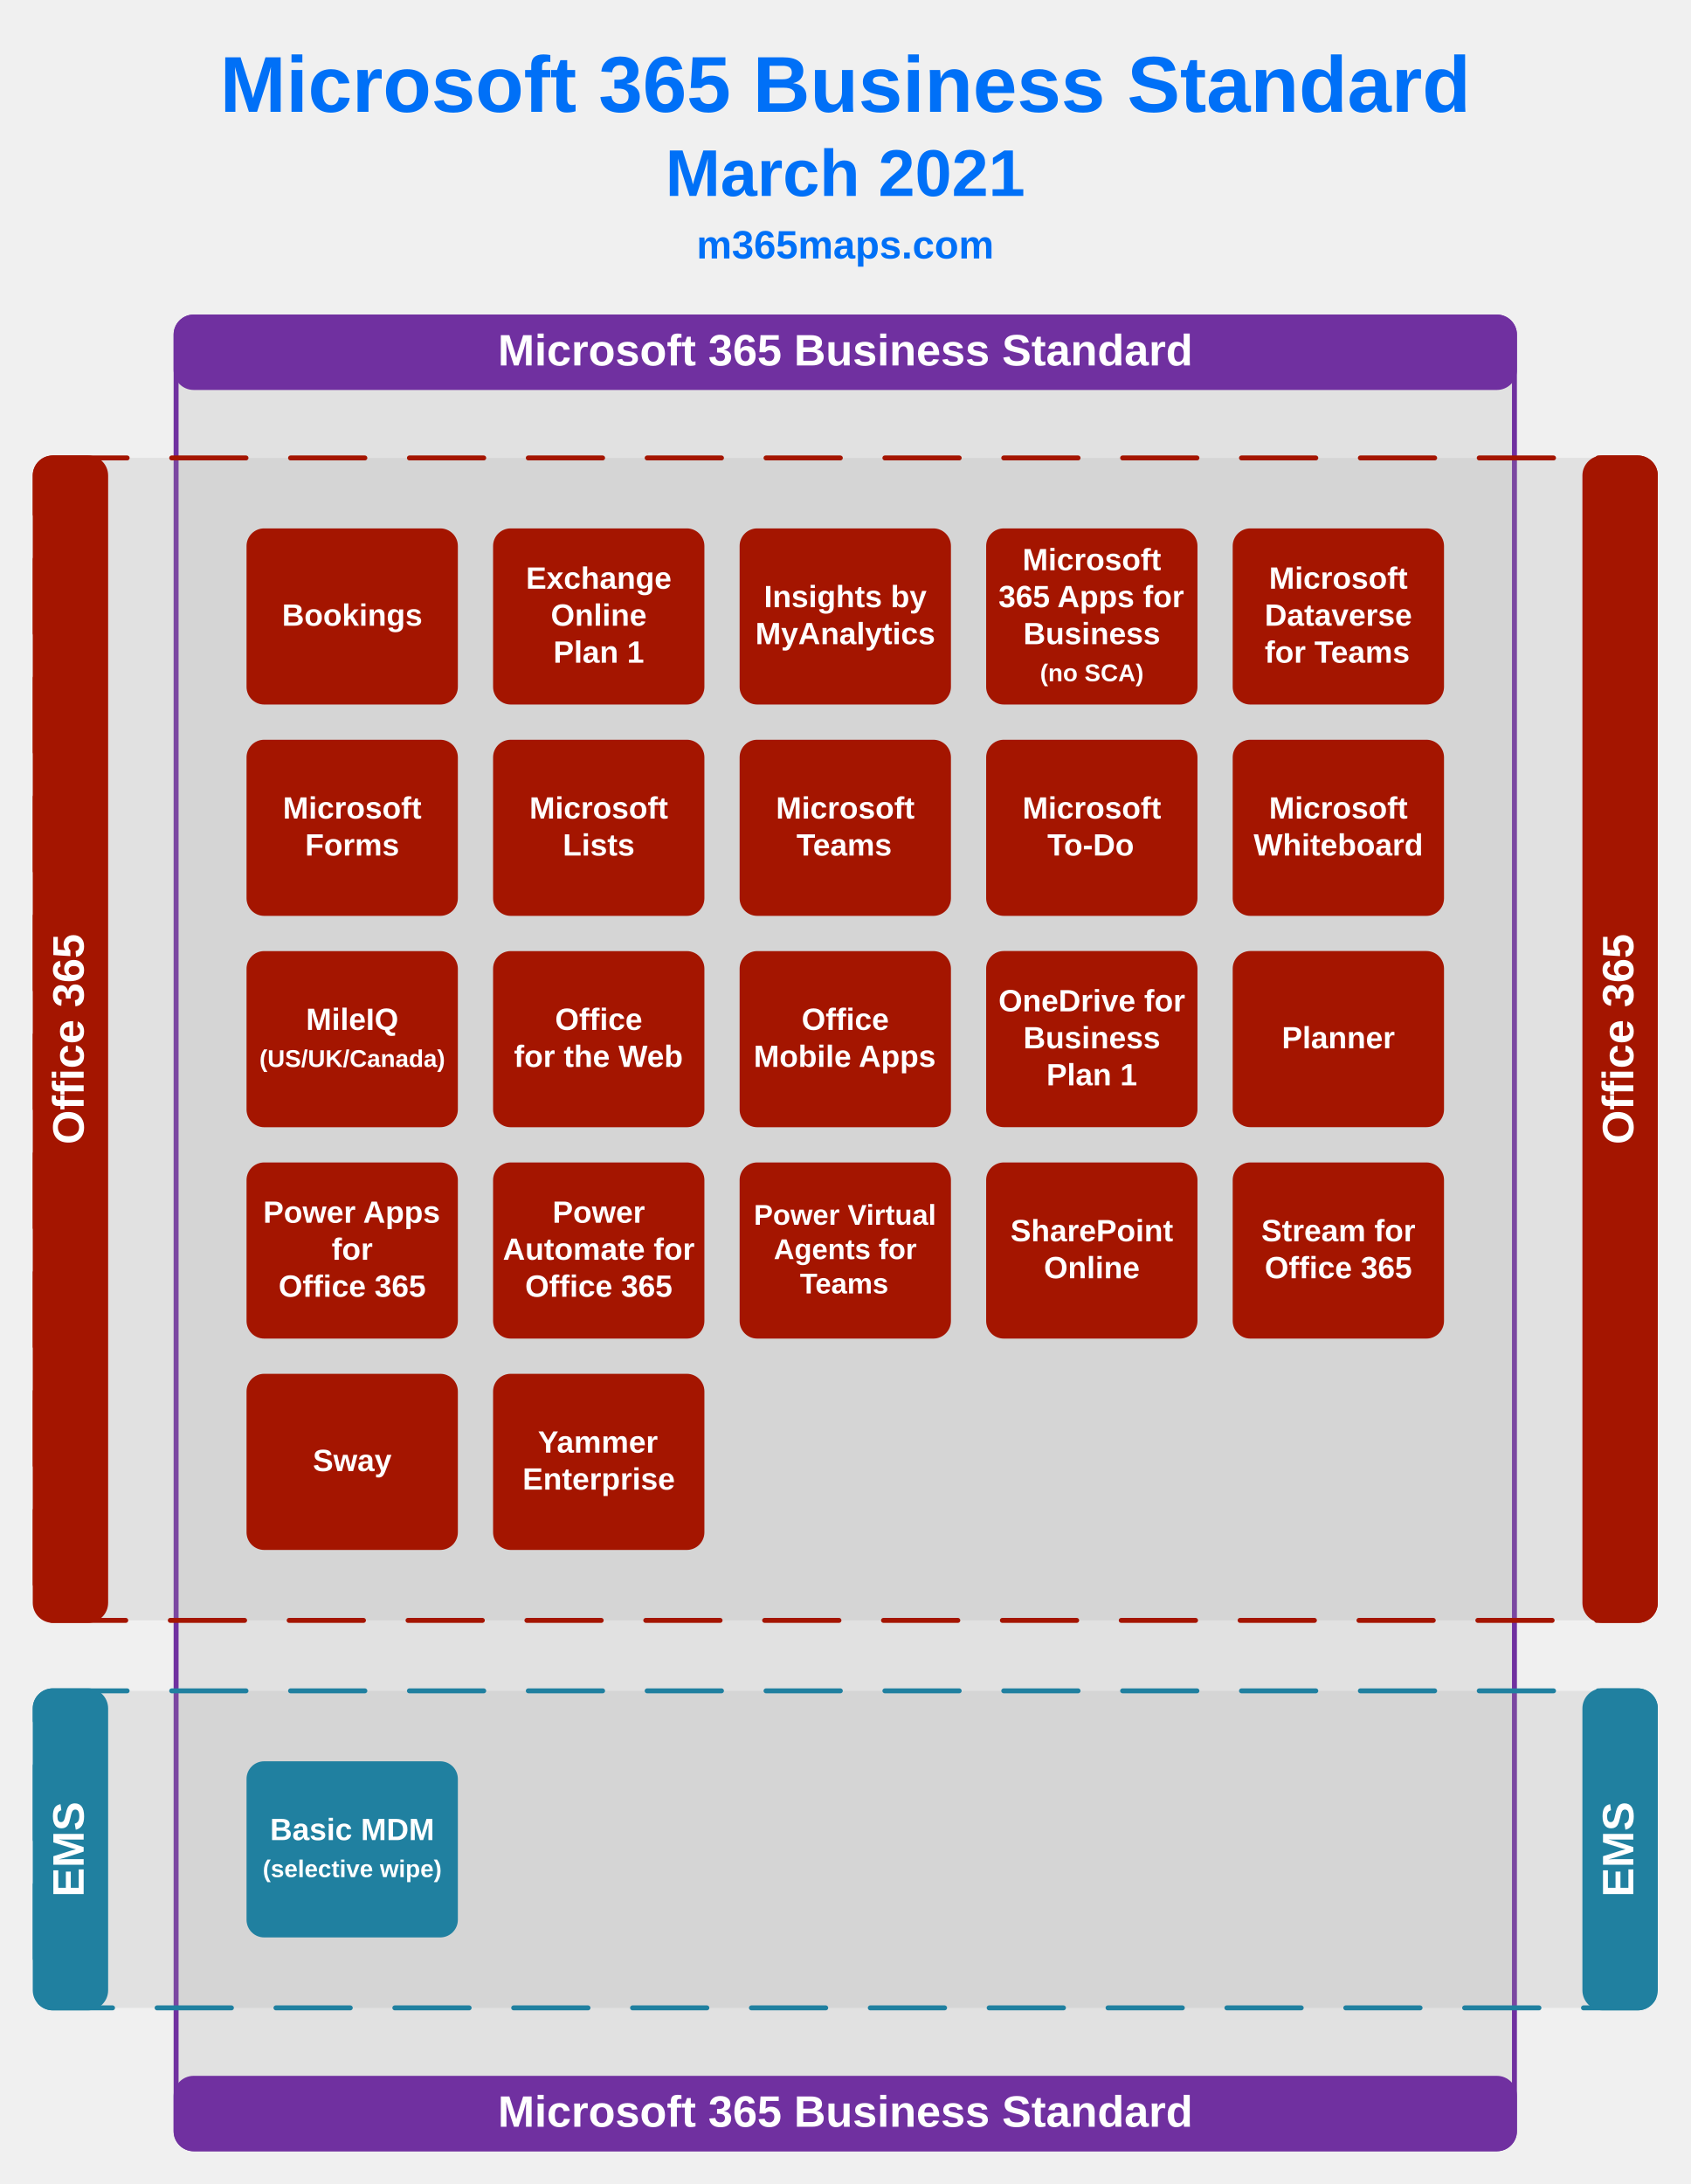
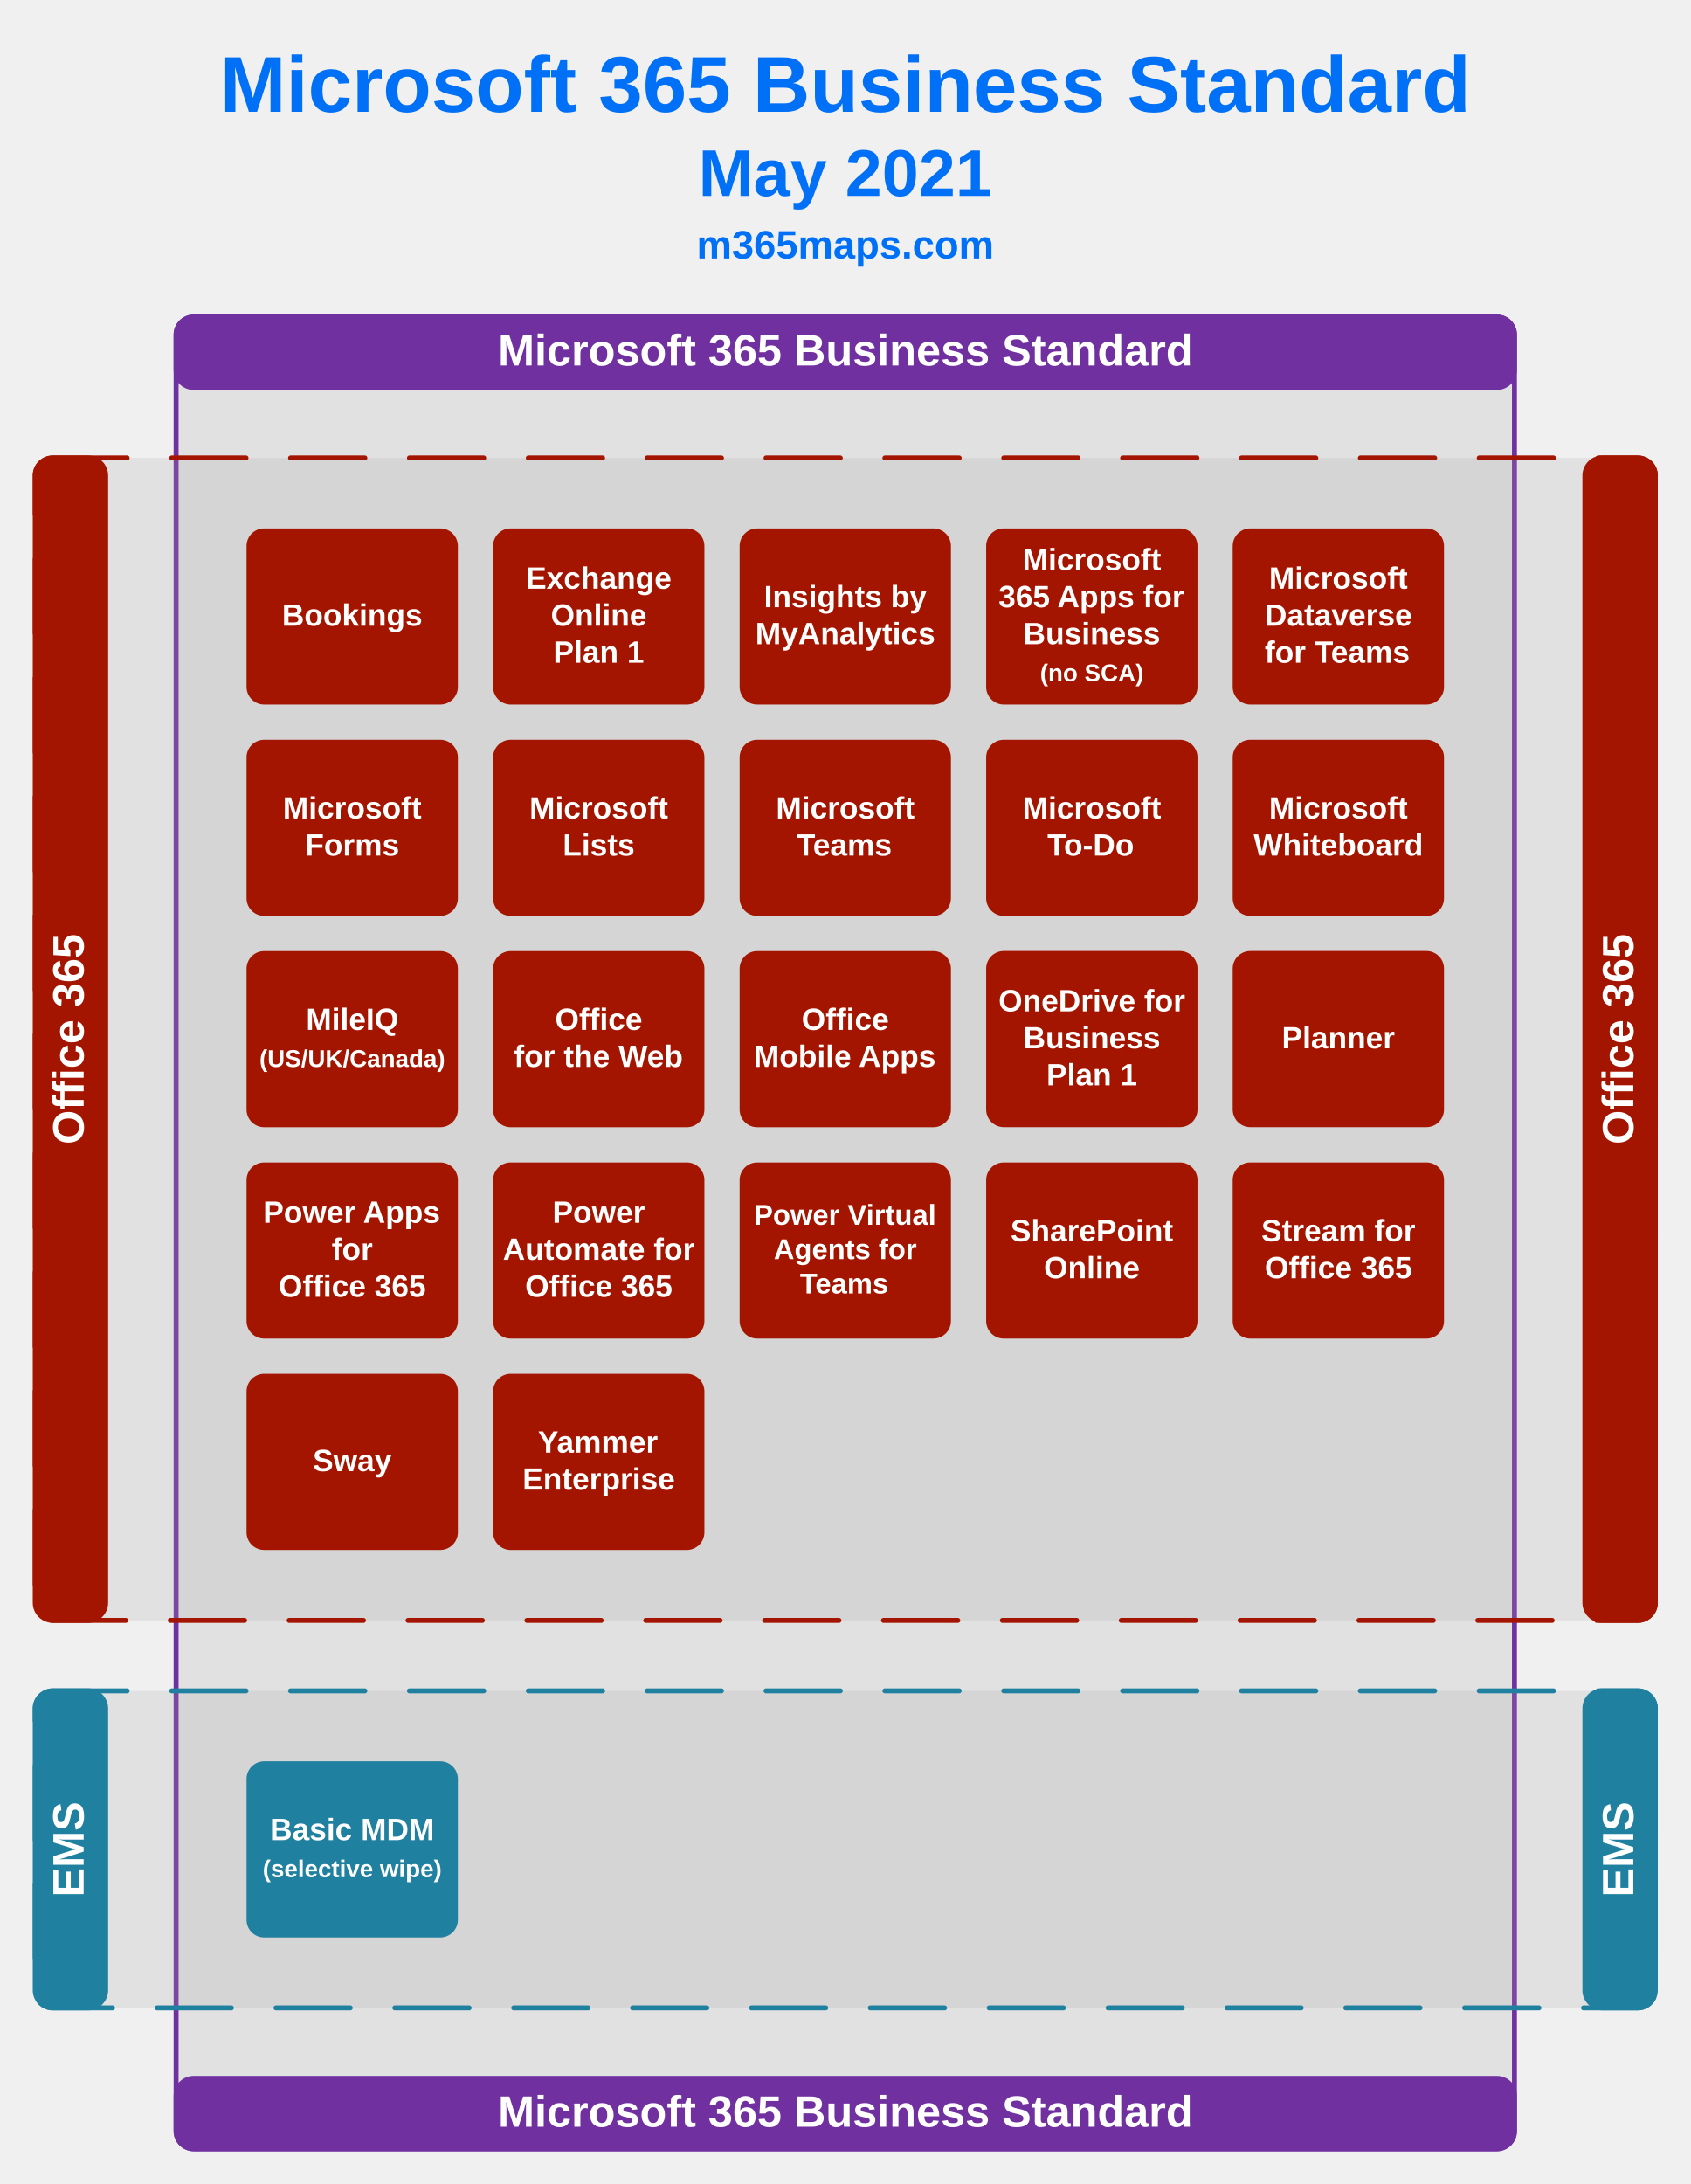
<svg xmlns="http://www.w3.org/2000/svg" width="768px" height="992px" viewBox="0 0 768 992" class="a">
  <style>
.b {fill:#a5a5a5;fill-opacity:0.2;stroke:#7030a0;stroke-linecap:round;stroke-linejoin:round;stroke-width:2.25}
.c {fill:#a5a5a5;fill-opacity:0.2;stroke:#a41500;stroke-dasharray:33.75,20.25;stroke-linecap:round;stroke-linejoin:round;stroke-width:2.25}
.d {fill:#a5a5a5;fill-opacity:0.2;stroke:#2080a0;stroke-dasharray:33.75,20.25;stroke-linecap:round;stroke-linejoin:round;stroke-width:2.25}
.e {fill:#2080a0;stroke:#2080a0;stroke-linecap:round;stroke-linejoin:round;stroke-width:2.25}
.f {fill:#ffffff;font-family:Arial;font-size:1.667em;font-weight:bold}
.g {fill:#a41500;stroke:#a41500;stroke-linecap:round;stroke-linejoin:round;stroke-width:2.25}
.h {fill:#7030a0;stroke:#7030a0;stroke-linecap:round;stroke-linejoin:round;stroke-width:2.25}
.i {fill:none;stroke:none;stroke-linecap:round;stroke-linejoin:round;stroke-width:0.75}
.j {fill:#0070f7;font-family:Arial;font-size:3em;font-weight:bold}
.k {fill:#0070f7;font-family:Arial;font-size:2.5em;font-weight:bold}
.l {fill:#0070f7;font-family:Arial;font-size:1.5em;font-weight:bold}
.m {fill:#2080a0;stroke:none;stroke-linecap:round;stroke-linejoin:round;stroke-width:1}
.n {fill:#ffffff;font-family:Arial;font-size:1.167em;font-weight:bold}
.o {font-size:0.786em}
.p {fill:#a41500;stroke:none;stroke-linecap:round;stroke-linejoin:round;stroke-width:1}
.q {font-size:1em}
.r {fill:#ffffff;font-family:Arial;font-size:1.083em;font-weight:bold}
.a {fill:none;fill-rule:evenodd;font-size:12px;overflow:visible;stroke-linecap:square;stroke-miterlimit:3}
</style>
  <g>
    <g transform="translate(80,-16)">
      <rect x="0" y="160" width="608" height="832" rx="8" ry="8" class="b" />
    </g>
    <g transform="translate(16,-256)">
      <rect x="0" y="464" width="736" height="528" rx="8" ry="8" class="c" />
    </g>
    <g transform="translate(16,-80)">
      <rect x="0" y="848" width="736" height="144" rx="8" ry="8" class="d" />
    </g>
    <a target="_blank" aria-label="Enterprise Mobility + Security" href="https://www.microsoft.com/cloud-platform/enterprise-mobility-security" rel="noopener">
      <g transform="translate(-944,912) rotate(-90)">
        <rect x="0" y="960" width="144" height="32" rx="8" ry="8" class="e" />
        <text x="50.33" y="982" class="f">EMS</text>
      </g>
    </a>
    <a target="_blank" aria-label="Office 365 Business" href="https://products.office.com/business/" rel="noopener">
      <g transform="translate(-240,736) rotate(-90)">
        <rect x="0" y="960" width="528" height="32" rx="8" ry="8" class="g" />
        <text x="216.2" y="982" class="f">Office 365</text>
      </g>
    </a>
    <a target="_blank" aria-label="Enterprise Mobility + Security" href="https://www.microsoft.com/cloud-platform/enterprise-mobility-security" rel="noopener">
      <g transform="translate(-240,912) rotate(-90)">
        <rect x="0" y="960" width="144" height="32" rx="8" ry="8" class="e" />
        <text x="50.33" y="982" class="f">EMS</text>
      </g>
    </a>
    <a target="_blank" aria-label="Office 365 Business" href="https://products.office.com/business/" rel="noopener">
      <g transform="translate(-944,736) rotate(-90)">
        <rect x="0" y="960" width="528" height="32" rx="8" ry="8" class="g" />
        <text x="216.2" y="982" class="f">Office 365</text>
      </g>
    </a>
    <a target="_blank" aria-label="Microsoft 365 Business Standard" href="https://www.microsoft.com/microsoft-365/business/microsoft-365-business-standard" rel="noopener">
      <g transform="translate(80,-816)">
        <rect x="0" y="960" width="608" height="32" rx="8" ry="8" class="h" />
        <text x="146.18" y="982" class="f">Microsoft 365 Business Standard</text>
      </g>
    </a>
    <a target="_blank" aria-label="m365maps.com" href="https://m365maps.com/" rel="noopener">
      <g transform="translate(16,-928)">
        <rect x="0" y="944" width="736" height="48" class="i" />
        <text x="83.92" y="978.8" class="j">Microsoft 365 Business Standard</text>
      </g>
    </a>
    <g transform="translate(16,-896)">
      <rect x="0" y="960" width="736" height="32" class="i" />
-       <text x="286.28" y="985" class="k">March 2021</text>
+       <text x="301.28" y="985" class="k">May 2021</text>
    </g>
    <a target="_blank" aria-label="m365maps.com" href="https://m365maps.com/" rel="noopener">
      <g transform="translate(16,-864)">
        <rect x="0" y="960" width="736" height="32" class="i" />
        <text x="300.46" y="981.4" class="l">m365maps.com</text>
      </g>
    </a>
    <a target="_blank" aria-label="Intune Device Management" href="https://docs.microsoft.com/mem/intune/fundamentals/what-is-intune" rel="noopener">
      <g transform="translate(112,-112)">
        <rect x="0" y="912" width="96" height="80" rx="8" ry="8" class="m" />
        <text x="10.66" y="947.8" class="n">Basic MDM <tspan x="7.34" dy="1.527em" class="o">(selective wipe)</tspan>
        </text>
      </g>
    </a>
    <a target="_blank" aria-label="Exchange Online" href="https://docs.microsoft.com/office365/servicedescriptions/exchange-online-service-description/exchange-online-service-description#feature-availability-across-exchange-online-standalone-plans" rel="noopener">
      <g transform="translate(224,-672)">
        <rect x="0" y="912" width="96" height="80" rx="8" ry="8" class="p" />
        <text x="14.93" y="939.4" class="n">Exchange <tspan x="26.22" dy="1.2em" class="q">Online </tspan>
          <tspan x="27.38" dy="1.2em" class="q">Plan 1</tspan>
        </text>
      </g>
    </a>
    <a target="_blank" aria-label="SharePoint Online" href="https://docs.microsoft.com/sharepoint/introduction" rel="noopener">
      <g transform="translate(448,-384)">
        <rect x="0" y="912" width="96" height="80" rx="8" ry="8" class="p" />
        <text x="11.05" y="947.8" class="n">SharePoint <tspan x="26.22" dy="1.2em" class="q">Online</tspan>
        </text>
      </g>
    </a>
    <a target="_blank" aria-label="OneDrive for Business" href="https://docs.microsoft.com/office365/servicedescriptions/onedrive-for-business-service-description" rel="noopener">
      <g transform="translate(448,-480.032)">
        <rect x="0" y="912" width="96" height="80" rx="8" ry="8" class="p" />
        <text x="5.6" y="939.4" class="n">OneDrive for <tspan x="16.88" dy="1.2em" class="q">Business </tspan>
          <tspan x="27.38" dy="1.2em" class="q">Plan 1</tspan>
        </text>
      </g>
    </a>
    <a target="_blank" aria-label="Yammer" href="https://products.office.com/yammer/yammer-overview" rel="noopener">
      <g transform="translate(224,-288)">
        <rect x="0" y="912" width="96" height="80" rx="8" ry="8" class="p" />
        <text x="20.37" y="947.8" class="n">Yammer <tspan x="13.38" dy="1.2em" class="q">Enterprise</tspan>
        </text>
      </g>
    </a>
    <a target="_blank" aria-label="Planner" href="https://products.office.com/business/task-management-software" rel="noopener">
      <g transform="translate(560,-480.032)">
        <rect x="0" y="912" width="96" height="80" rx="8" ry="8" class="p" />
        <text x="22.32" y="956.2" class="n">Planner</text>
      </g>
    </a>
    <a target="_blank" aria-label="Microsoft Teams" href="https://products.office.com/microsoft-teams/" rel="noopener">
      <g transform="translate(336,-576)">
        <rect x="0" y="912" width="96" height="80" rx="8" ry="8" class="p" />
        <text x="16.5" y="947.8" class="n">Microsoft <tspan x="25.82" dy="1.2em" class="q">Teams</tspan>
        </text>
      </g>
    </a>
    <a target="_blank" aria-label="Stream" href="https://docs.microsoft.com/stream/" rel="noopener">
      <g transform="translate(560,-384)">
        <rect x="0" y="912" width="96" height="80" rx="8" ry="8" class="p" />
        <text x="12.99" y="947.8" class="n">Stream for <tspan x="14.54" dy="1.2em" class="q">Office 365</tspan>
        </text>
      </g>
    </a>
    <a target="_blank" aria-label="MyAnalytics" href="https://products.office.com/business/myanalytics-personal-analytics" rel="noopener">
      <g transform="translate(336,-672)">
        <rect x="0" y="912" width="96" height="80" rx="8" ry="8" class="p" />
        <text x="11.05" y="947.8" class="n">Insights by <tspan x="7.15" dy="1.2em" class="q">MyAnalytics</tspan>
        </text>
      </g>
    </a>
    <a target="_blank" aria-label="Power Apps" href="https://powerapps.microsoft.com/" rel="noopener">
      <g transform="translate(112,-384)">
        <rect x="0" y="912" width="96" height="80" rx="8" ry="8" class="p" />
        <text x="7.55" y="939.4" class="n">Power Apps<tspan x="38.67" dy="1.2em" class="q">for </tspan>
          <tspan x="14.54" dy="1.2em" class="q">Office 365</tspan>
        </text>
      </g>
    </a>
    <a target="_blank" aria-label="Power Automate" href="https://powerautomate.microsoft.com/" rel="noopener">
      <g transform="translate(224,-384)">
        <rect x="0" y="912" width="96" height="80" rx="8" ry="8" class="p" />
        <text x="26.99" y="939.4" class="n">Power <tspan x="4.45" dy="1.2em" class="q">Automate for</tspan>
          <tspan x="14.54" dy="1.2em" class="q">Office 365</tspan>
        </text>
      </g>
    </a>
    <a target="_blank" aria-label="Sway" href="https://support.office.com/sway" rel="noopener">
      <g transform="translate(112,-288)">
        <rect x="0" y="912" width="96" height="80" rx="8" ry="8" class="p" />
        <text x="30.1" y="956.2" class="n">Sway</text>
      </g>
    </a>
    <a target="_blank" aria-label="Microsoft Forms" href="https://support.office.com/forms" rel="noopener">
      <g transform="translate(112,-576)">
        <rect x="0" y="912" width="96" height="80" rx="8" ry="8" class="p" />
        <text x="16.5" y="947.8" class="n">Microsoft <tspan x="26.61" dy="1.2em" class="q">Forms</tspan>
        </text>
      </g>
    </a>
    <a target="_blank" aria-label="MileIQ" href="https://www.mileiq.com/office365/" rel="noopener">
      <g transform="translate(112,-480)">
        <rect x="0" y="912" width="96" height="80" rx="8" ry="8" class="p" />
        <text x="27" y="947.8" class="n">MileIQ <tspan x="5.83" dy="1.527em" class="o">(US/UK/Canada)</tspan>
        </text>
      </g>
    </a>
    <a target="_blank" aria-label="Bookings" href="https://products.office.com/business/scheduling-and-booking-app" rel="noopener">
      <g transform="translate(112,-672)">
        <rect x="0" y="912" width="96" height="80" rx="8" ry="8" class="p" />
        <text x="16.11" y="956.2" class="n">Bookings</text>
      </g>
    </a>
    <a target="_blank" aria-label="Microsoft 365 Apps for Business" href="https://www.microsoft.com/microsoft-365/business/microsoft-365-apps-for-business" rel="noopener">
      <g transform="translate(448,-672)">
        <rect x="0" y="912" width="96" height="80" rx="8" ry="8" class="p" />
        <text x="16.5" y="931" class="n">Microsoft <tspan x="5.6" dy="1.2em" class="q">365 Apps for </tspan>
          <tspan x="16.88" dy="1.2em" class="q">Business </tspan>
          <tspan x="24.48" dy="1.527em" class="o">(no SCA)</tspan>
        </text>
      </g>
    </a>
    <a target="_blank" aria-label="Microsoft Dataverse for Teams" href="https://docs.microsoft.com/powerapps/teams/overview-data-platform" rel="noopener">
      <g transform="translate(560,-672)">
        <rect x="0" y="912" width="96" height="80" rx="8" ry="8" class="p" />
        <text x="16.5" y="939.4" class="n">Microsoft <tspan x="14.53" dy="1.2em" class="q">Dataverse </tspan>
          <tspan x="14.55" dy="1.2em" class="q">for Teams</tspan>
        </text>
      </g>
    </a>
    <a target="_blank" aria-label="Office Mobile" href="https://products.office.com/mobile/office" rel="noopener">
      <g transform="translate(336,-480)">
        <rect x="0" y="912" width="96" height="80" rx="8" ry="8" class="p" />
        <text x="28.16" y="947.8" class="n">Office <tspan x="6.39" dy="1.2em" class="q">Mobile Apps</tspan>
        </text>
      </g>
    </a>
    <a target="_blank" aria-label="Office Online" href="https://docs.microsoft.com/office365/servicedescriptions/office-online-service-description/office-online-service-description" rel="noopener">
      <g transform="translate(224,-480)">
        <rect x="0" y="912" width="96" height="80" rx="8" ry="8" class="p" />
        <text x="28.16" y="947.8" class="n">Office <tspan x="9.5" dy="1.2em" class="q">for the Web</tspan>
        </text>
      </g>
    </a>
    <a target="_blank" aria-label="Microsoft Lists" href="https://www.microsoft.com/microsoft-365/microsoft-lists" rel="noopener">
      <g transform="translate(224,-576)">
        <rect x="0" y="912" width="96" height="80" rx="8" ry="8" class="p" />
        <text x="16.5" y="947.8" class="n">Microsoft <tspan x="31.66" dy="1.2em" class="q">Lists</tspan>
        </text>
      </g>
    </a>
    <a target="_blank" aria-label="Microsoft Whiteboard" href="https://support.microsoft.com/office/d236aef8-fcdf-4b5e-b5d7-7f157461e920" rel="noopener">
      <g transform="translate(560,-576)">
        <rect x="0" y="912" width="96" height="80" rx="8" ry="8" class="p" />
        <text x="16.5" y="947.8" class="n">Microsoft <tspan x="9.5" dy="1.2em" class="q">Whiteboard</tspan>
        </text>
      </g>
    </a>
    <a target="_blank" aria-label="Microsoft To-Do" href="https://www.microsoft.com/microsoft-365/microsoft-to-do-list-app" rel="noopener">
      <g transform="translate(448,-576)">
        <rect x="0" y="912" width="96" height="80" rx="8" ry="8" class="p" />
        <text x="16.5" y="947.8" class="n">Microsoft <tspan x="27.79" dy="1.2em" class="q">To</tspan>-Do</text>
      </g>
    </a>
    <a target="_blank" aria-label="Power Virtual Agents for Teams" href="https://docs.microsoft.com/power-virtual-agents/teams/fundamentals-what-is-power-virtual-agents-teams" rel="noopener">
      <g transform="translate(336,-384)">
        <rect x="0" y="912" width="96" height="80" rx="8" ry="8" class="p" />
        <text x="6.46" y="940.3" class="r">Power Virtual <tspan x="15.5" dy="1.2em" class="q">Agents for </tspan>
          <tspan x="27.4" dy="1.2em" class="q">Teams</tspan>
        </text>
      </g>
    </a>
    <a target="_blank" aria-label="Microsoft 365 Business Standard" href="https://www.microsoft.com/microsoft-365/business/microsoft-365-business-standard" rel="noopener">
      <g transform="translate(80,-16)">
        <rect x="0" y="960" width="608" height="32" rx="8" ry="8" class="h" />
        <text x="146.18" y="982" class="f">Microsoft 365 Business Standard</text>
      </g>
    </a>
  </g>
</svg>
